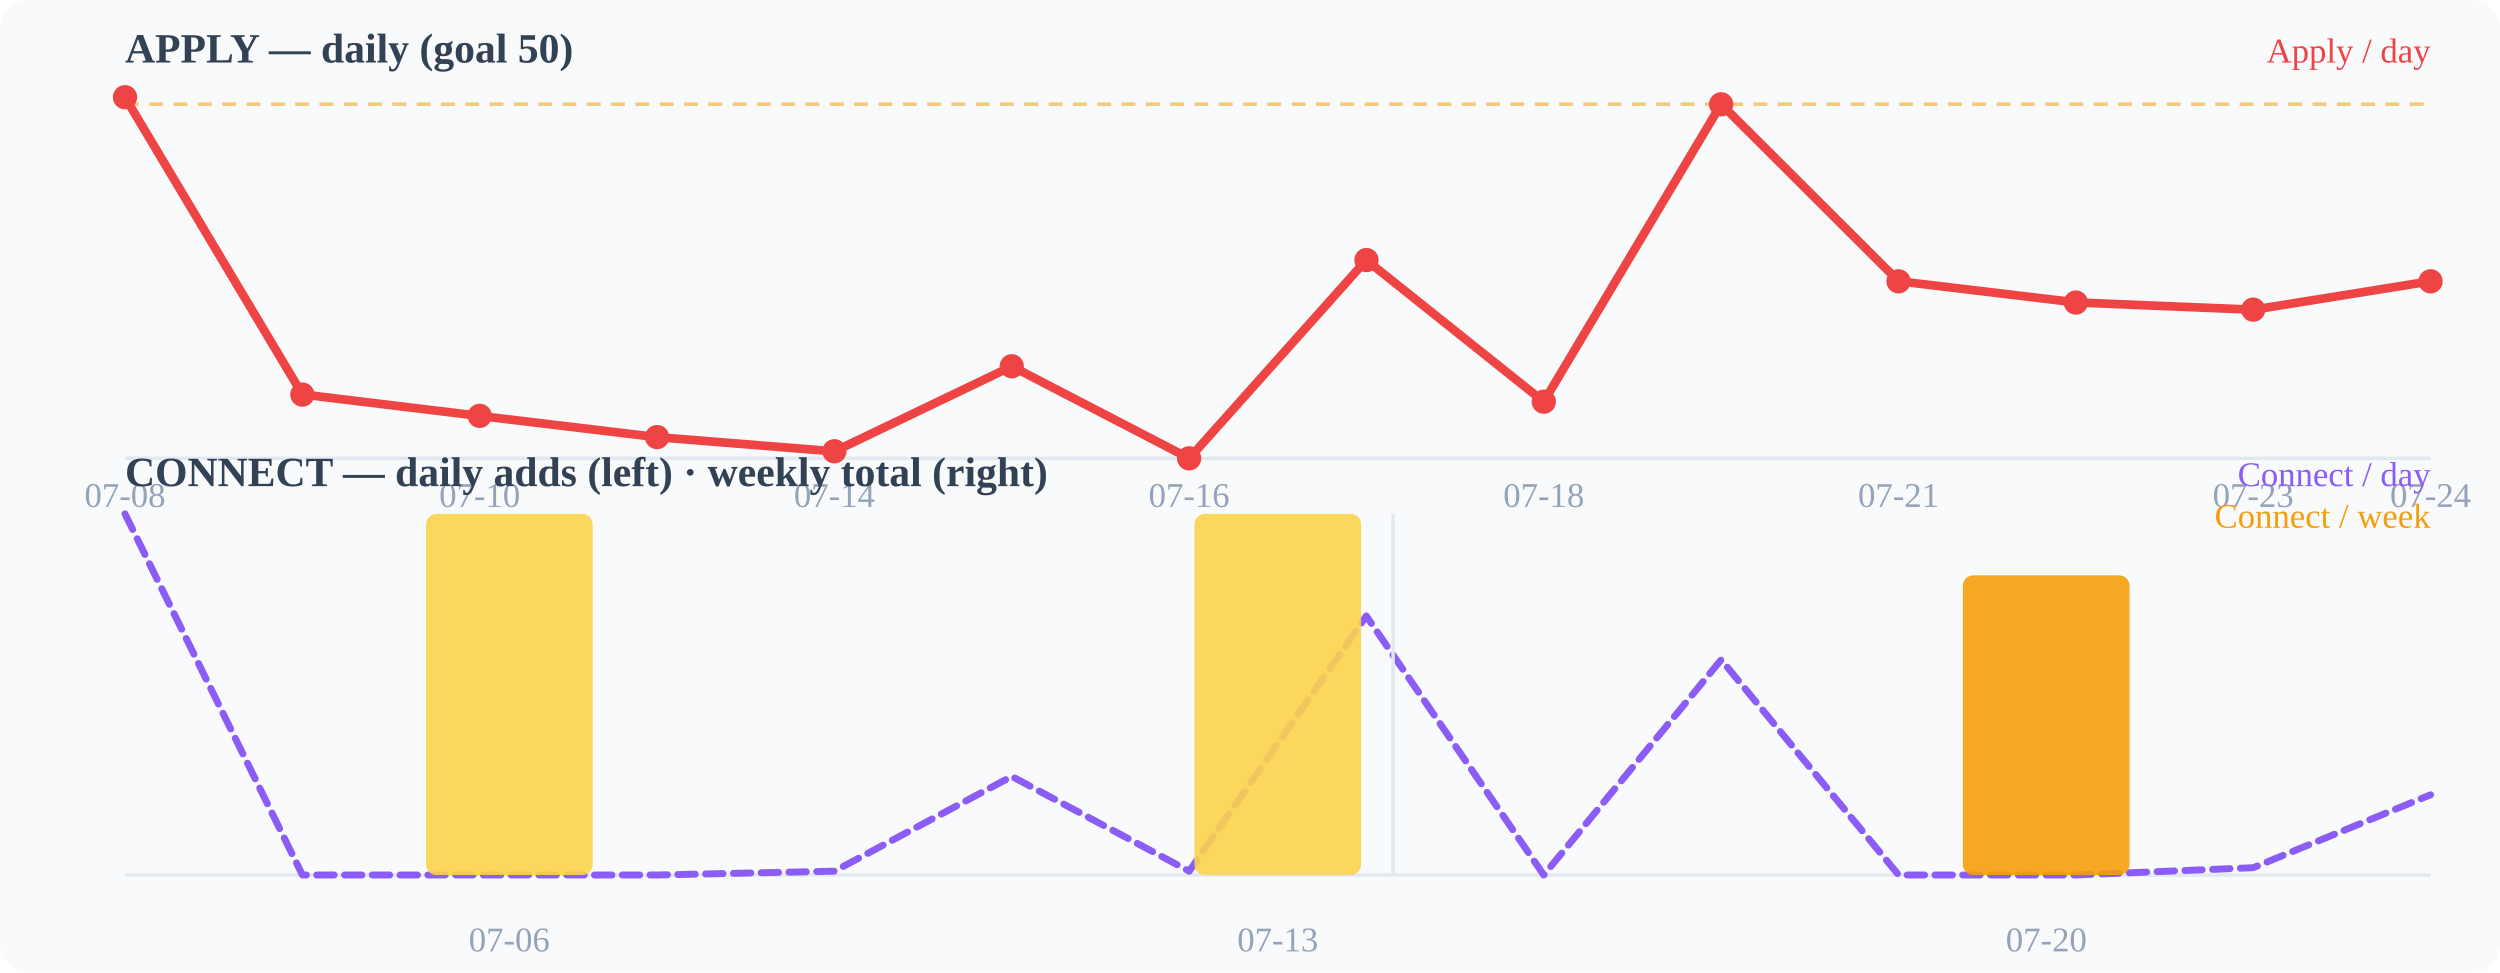
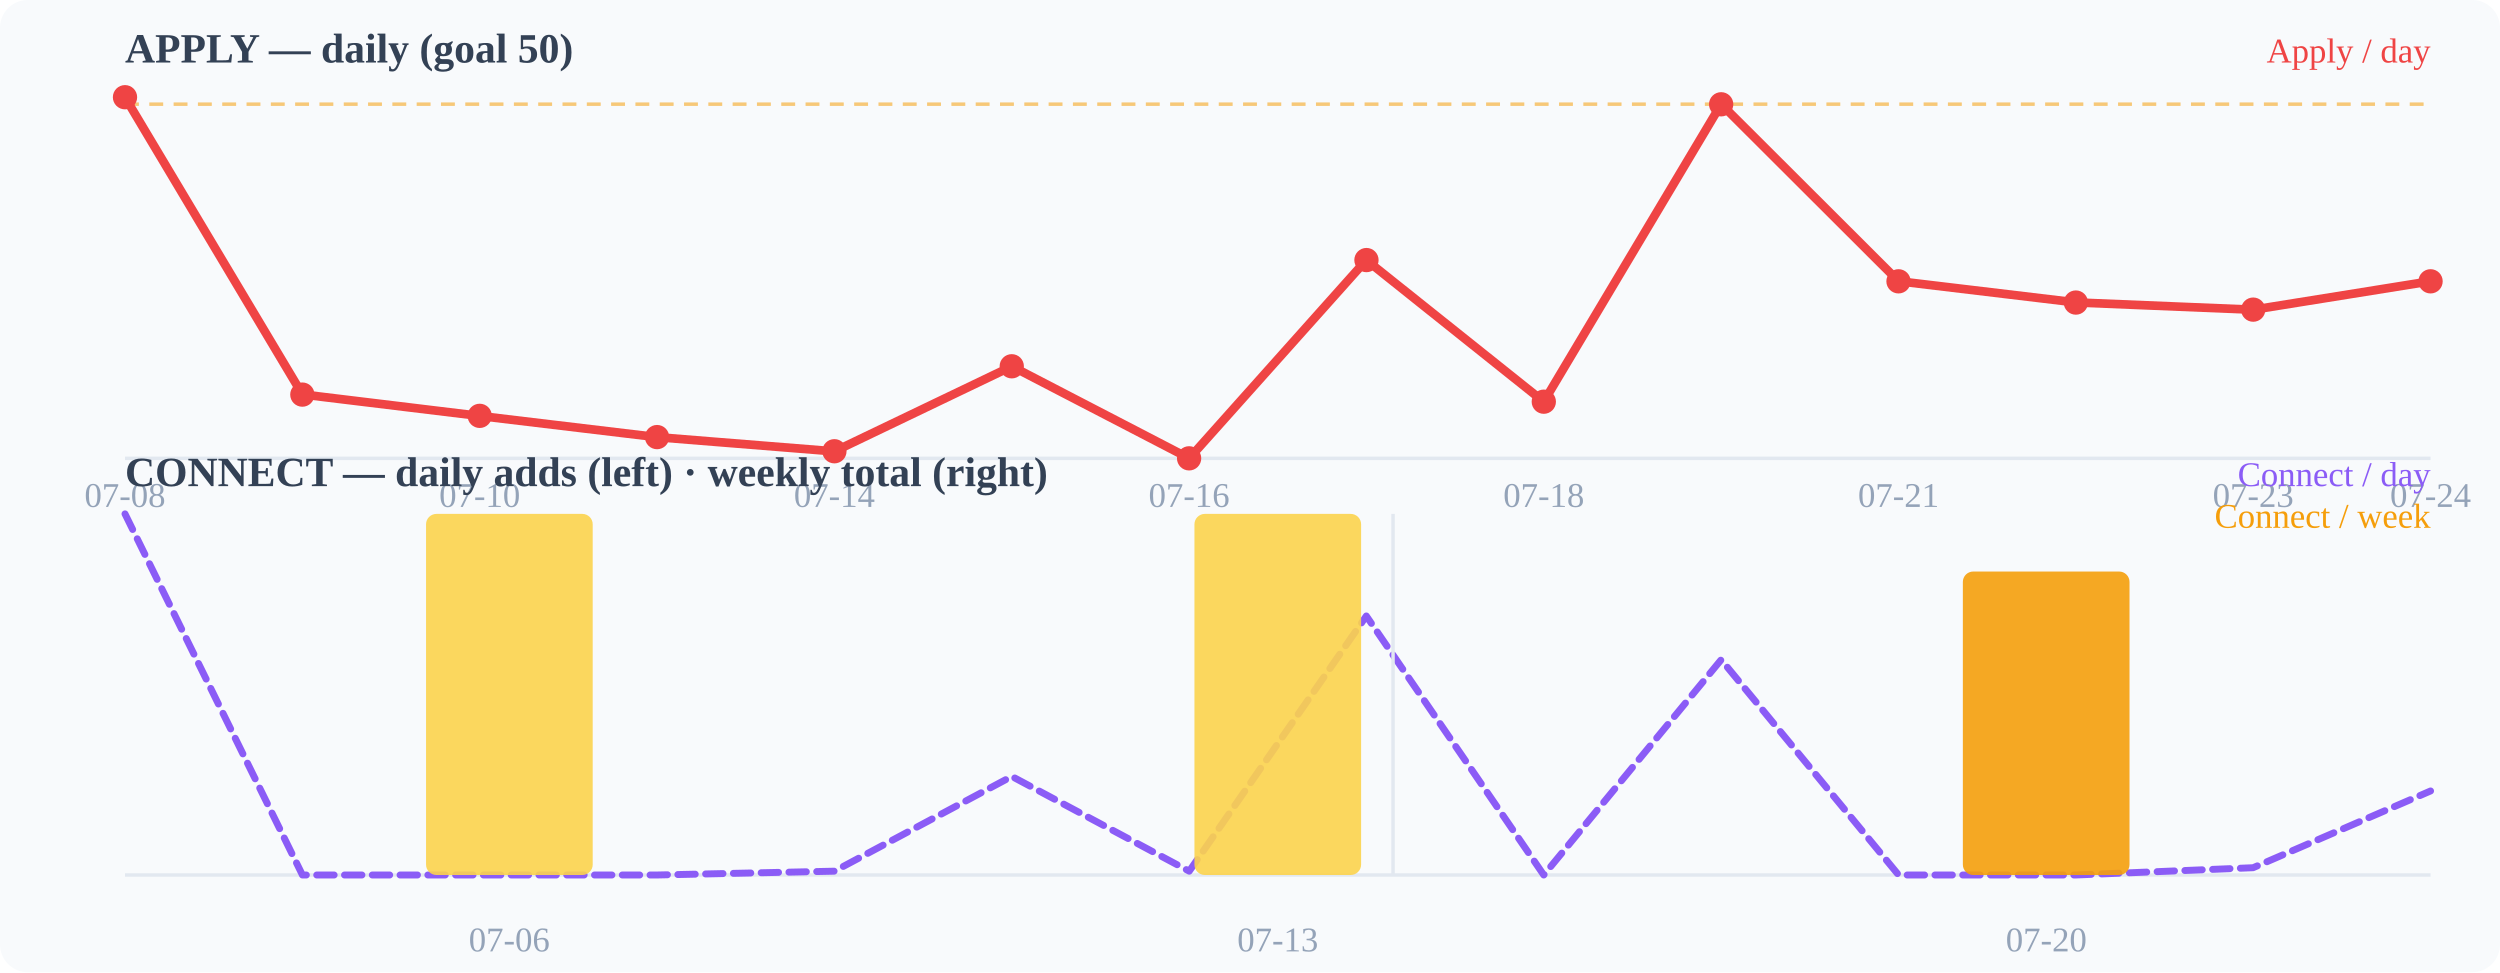
<svg xmlns="http://www.w3.org/2000/svg" width="720" height="280" viewBox="0 0 720 280">
  <rect width="720" height="280" fill="#f8fafc" rx="8" />
  <text x="36" y="18" font-size="12" font-weight="600" fill="#334155">APPLY — daily (goal 50)</text>
  <line x1="36" y1="132" x2="700" y2="132" stroke="#e2e8f0" stroke-width="1" />
  <line x1="36" y1="30.0" x2="700" y2="30.0" stroke="#f59e0b" stroke-width="1" stroke-dasharray="4 3" opacity="0.55" />
  <polyline points="36.0,28.0 87.1,113.6 138.2,119.8 189.2,125.9 240.3,130.0 291.4,105.5 342.5,132.0 393.5,74.9 444.6,115.7 495.7,30.0 546.8,81.0 597.8,87.1 648.9,89.2 700.0,81.0" fill="none" stroke="#ef4444" stroke-width="2.5" stroke-linecap="round" stroke-linejoin="round" />
  <circle cx="36" cy="28" r="3.5" fill="#ef4444" />
  <circle cx="87.077" cy="113.647" r="3.5" fill="#ef4444" />
  <circle cx="138.154" cy="119.765" r="3.5" fill="#ef4444" />
  <circle cx="189.231" cy="125.882" r="3.5" fill="#ef4444" />
  <circle cx="240.308" cy="129.961" r="3.5" fill="#ef4444" />
  <circle cx="291.385" cy="105.49" r="3.5" fill="#ef4444" />
  <circle cx="342.462" cy="132" r="3.5" fill="#ef4444" />
  <circle cx="393.538" cy="74.902" r="3.5" fill="#ef4444" />
  <circle cx="444.615" cy="115.686" r="3.5" fill="#ef4444" />
  <circle cx="495.692" cy="30.039" r="3.5" fill="#ef4444" />
  <circle cx="546.769" cy="81.02" r="3.5" fill="#ef4444" />
  <circle cx="597.846" cy="87.137" r="3.5" fill="#ef4444" />
  <circle cx="648.923" cy="89.176" r="3.5" fill="#ef4444" />
  <circle cx="700" cy="81.02" r="3.5" fill="#ef4444" />
  <text x="36" y="146" font-size="10" fill="#94a3b8" text-anchor="middle">07-08</text>
  <text x="138.154" y="146" font-size="10" fill="#94a3b8" text-anchor="middle">07-10</text>
  <text x="240.308" y="146" font-size="10" fill="#94a3b8" text-anchor="middle">07-14</text>
  <text x="342.462" y="146" font-size="10" fill="#94a3b8" text-anchor="middle">07-16</text>
  <text x="444.615" y="146" font-size="10" fill="#94a3b8" text-anchor="middle">07-18</text>
  <text x="546.769" y="146" font-size="10" fill="#94a3b8" text-anchor="middle">07-21</text>
  <text x="648.923" y="146" font-size="10" fill="#94a3b8" text-anchor="middle">07-23</text>
  <text x="700" y="146" font-size="10" fill="#94a3b8" text-anchor="middle">07-24</text>
  <text x="36" y="140" font-size="12" font-weight="600" fill="#334155">CONNECT — daily adds (left) · weekly total (right)</text>
  <line x1="36" y1="252" x2="700" y2="252" stroke="#e2e8f0" stroke-width="1" />
-   <polyline points="36.0,148.0 87.1,252.0 138.2,252.0 189.2,252.0 240.3,250.9 291.4,223.6 342.5,250.9 393.5,177.4 444.6,252.0 495.7,190.0 546.8,252.0 597.8,252.0 648.9,249.9 700.0,228.9" fill="none" stroke="#8b5cf6" stroke-width="2" stroke-linecap="round" stroke-linejoin="round" stroke-dasharray="5 3" />
+   <polyline points="36.0,148.0 87.1,252.0 138.2,252.0 189.2,252.0 240.3,250.9 291.4,223.6 342.5,250.9 393.5,177.4 444.6,252.0 495.7,190.0 546.8,252.0 597.8,252.0 648.9,249.9 700.0,227.8" fill="none" stroke="#8b5cf6" stroke-width="2" stroke-linecap="round" stroke-linejoin="round" stroke-dasharray="5 3" />
  <rect x="122.7" y="148.0" width="48" height="104.0" rx="3" fill="#fcd34d" opacity="0.9" />
  <rect x="344.0" y="148.0" width="48" height="104.0" rx="3" fill="#fcd34d" opacity="0.9" />
-   <rect x="565.3" y="165.7" width="48" height="86.3" rx="3" fill="#f59e0b" opacity="0.9" />
+   <rect x="565.3" y="164.6" width="48" height="87.4" rx="3" fill="#f59e0b" opacity="0.9" />
  <line x1="401.2" y1="148" x2="401.2" y2="252" stroke="#e2e8f0" stroke-width="1" />
  <text x="146.667" y="274" font-size="10" fill="#94a3b8" text-anchor="middle">07-06</text>
  <text x="368" y="274" font-size="10" fill="#94a3b8" text-anchor="middle">07-13</text>
  <text x="589.333" y="274" font-size="10" fill="#94a3b8" text-anchor="middle">07-20</text>
  <text x="700" y="18" font-size="10" fill="#ef4444" text-anchor="end">Apply / day</text>
  <text x="700" y="140" font-size="10" fill="#8b5cf6" text-anchor="end">Connect / day</text>
  <text x="700" y="152" font-size="10" fill="#f59e0b" text-anchor="end">Connect / week</text>
</svg>
